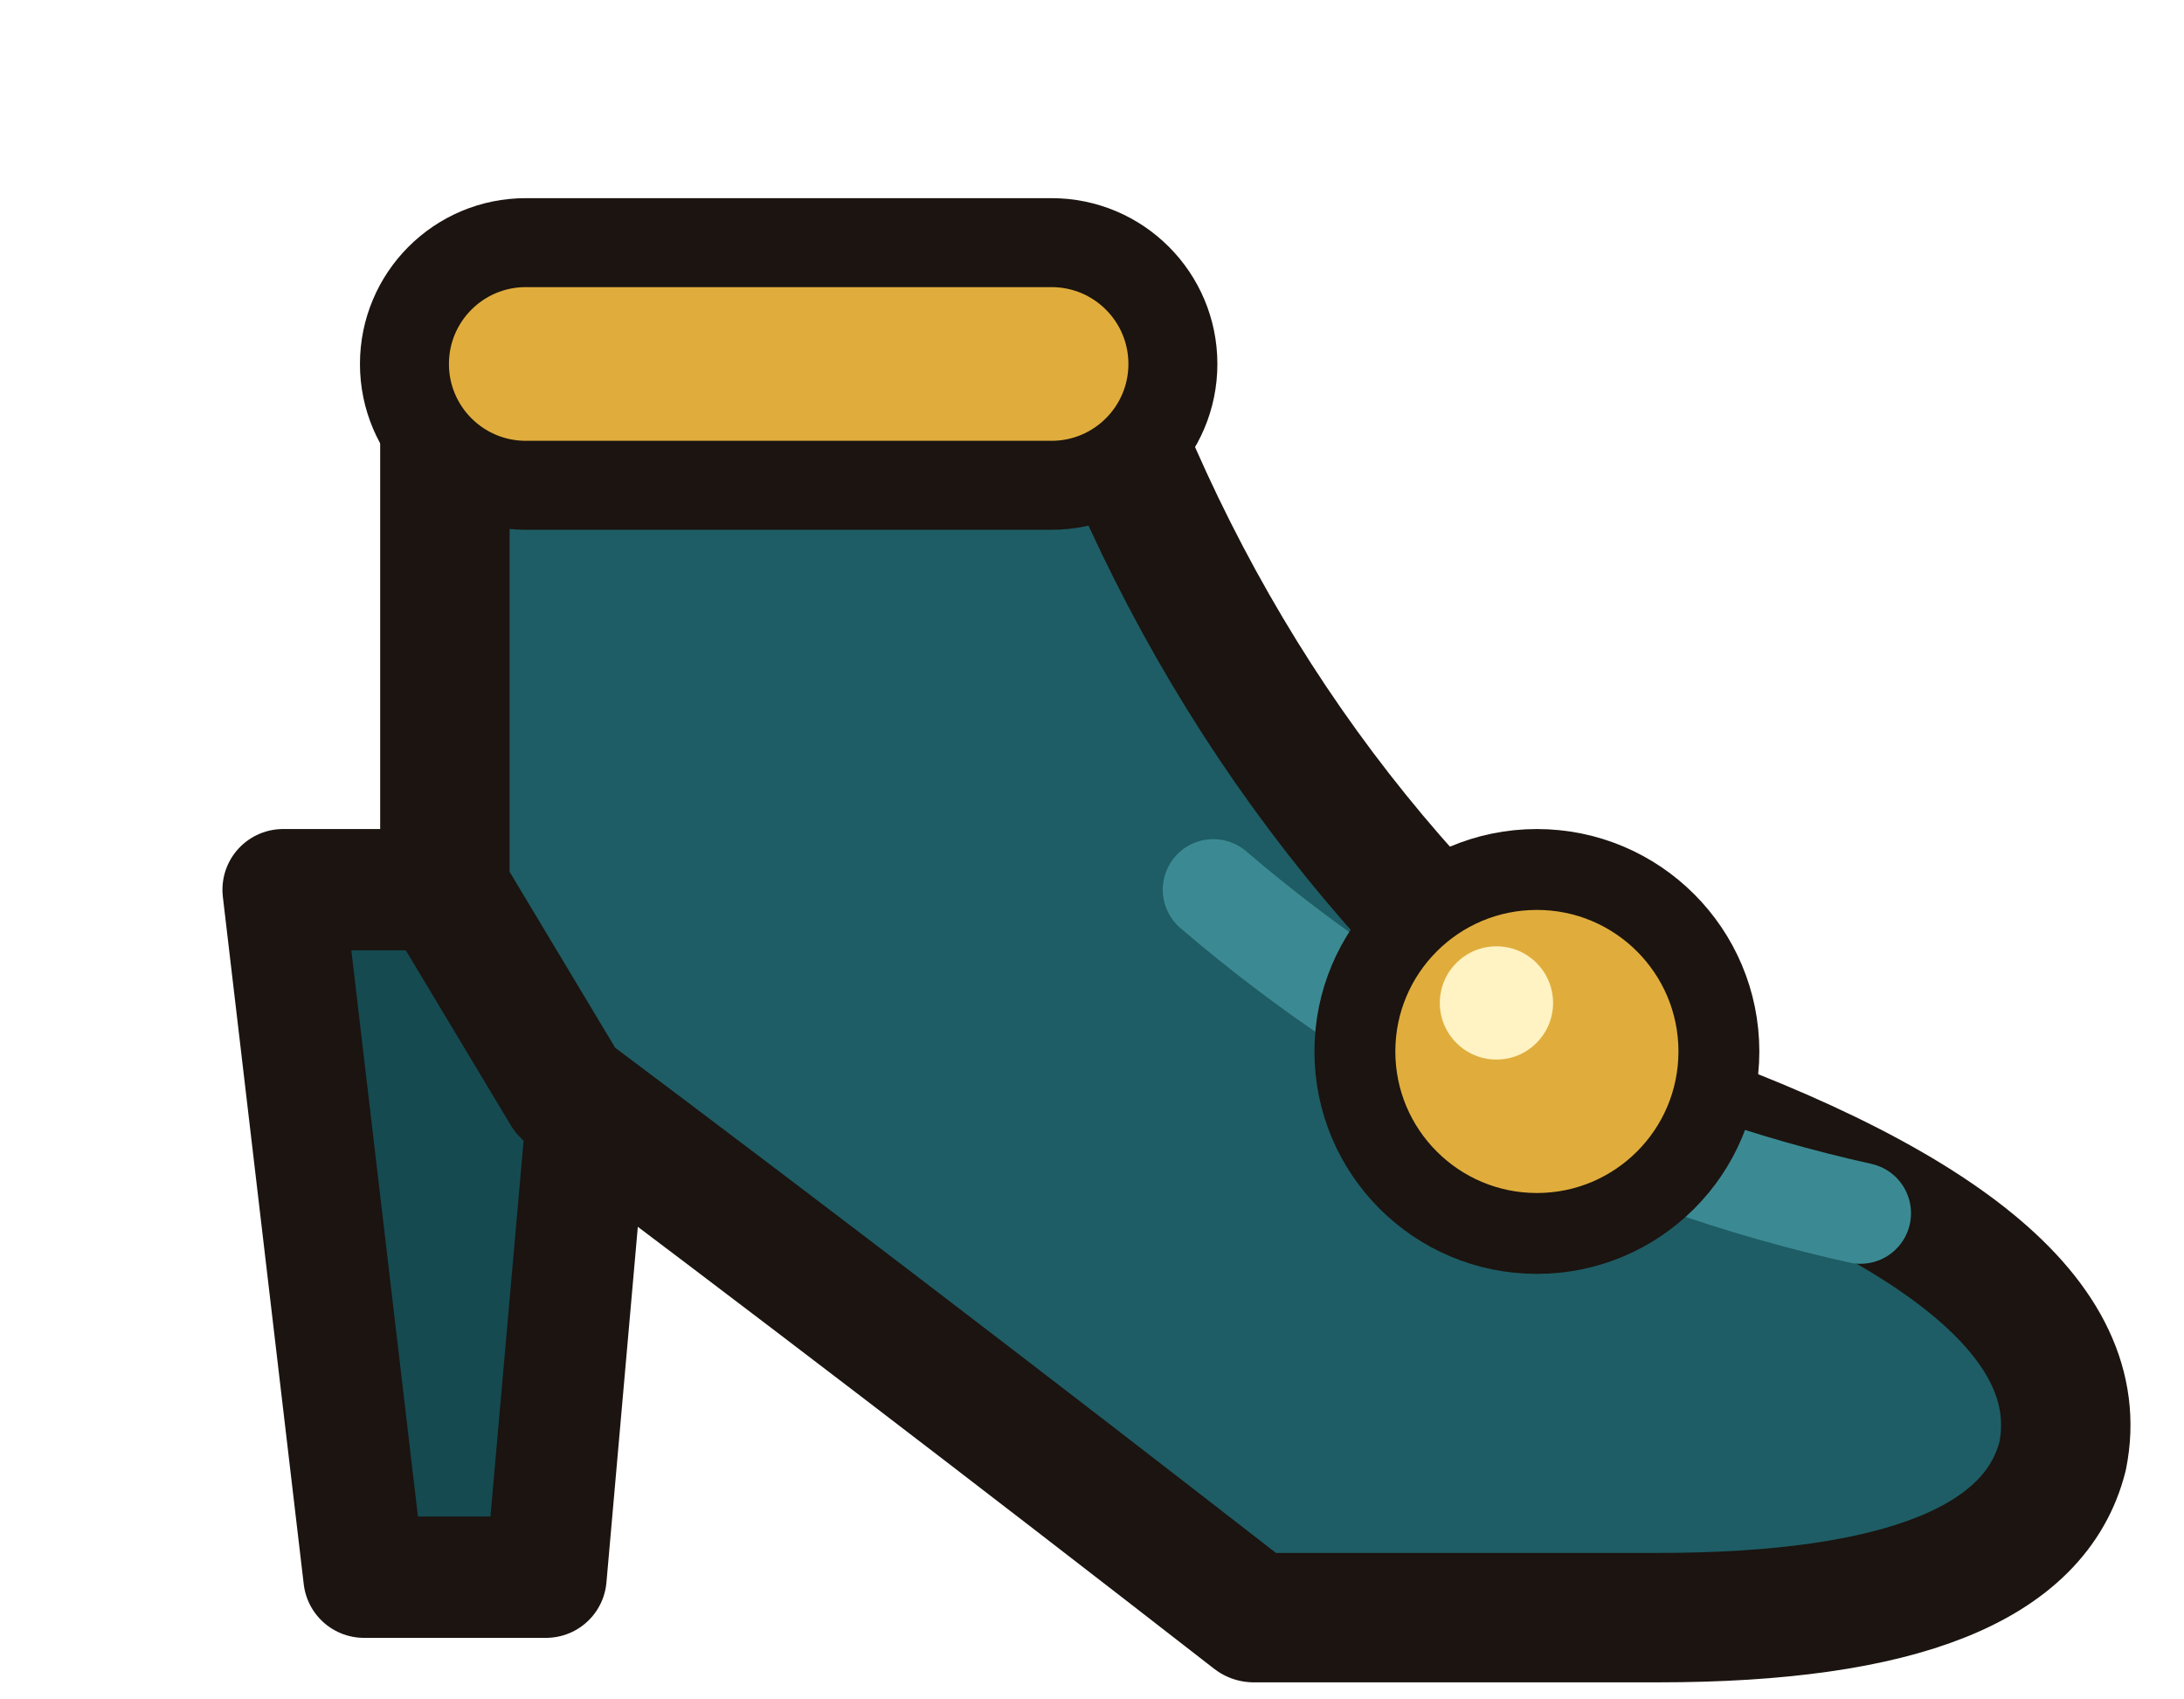
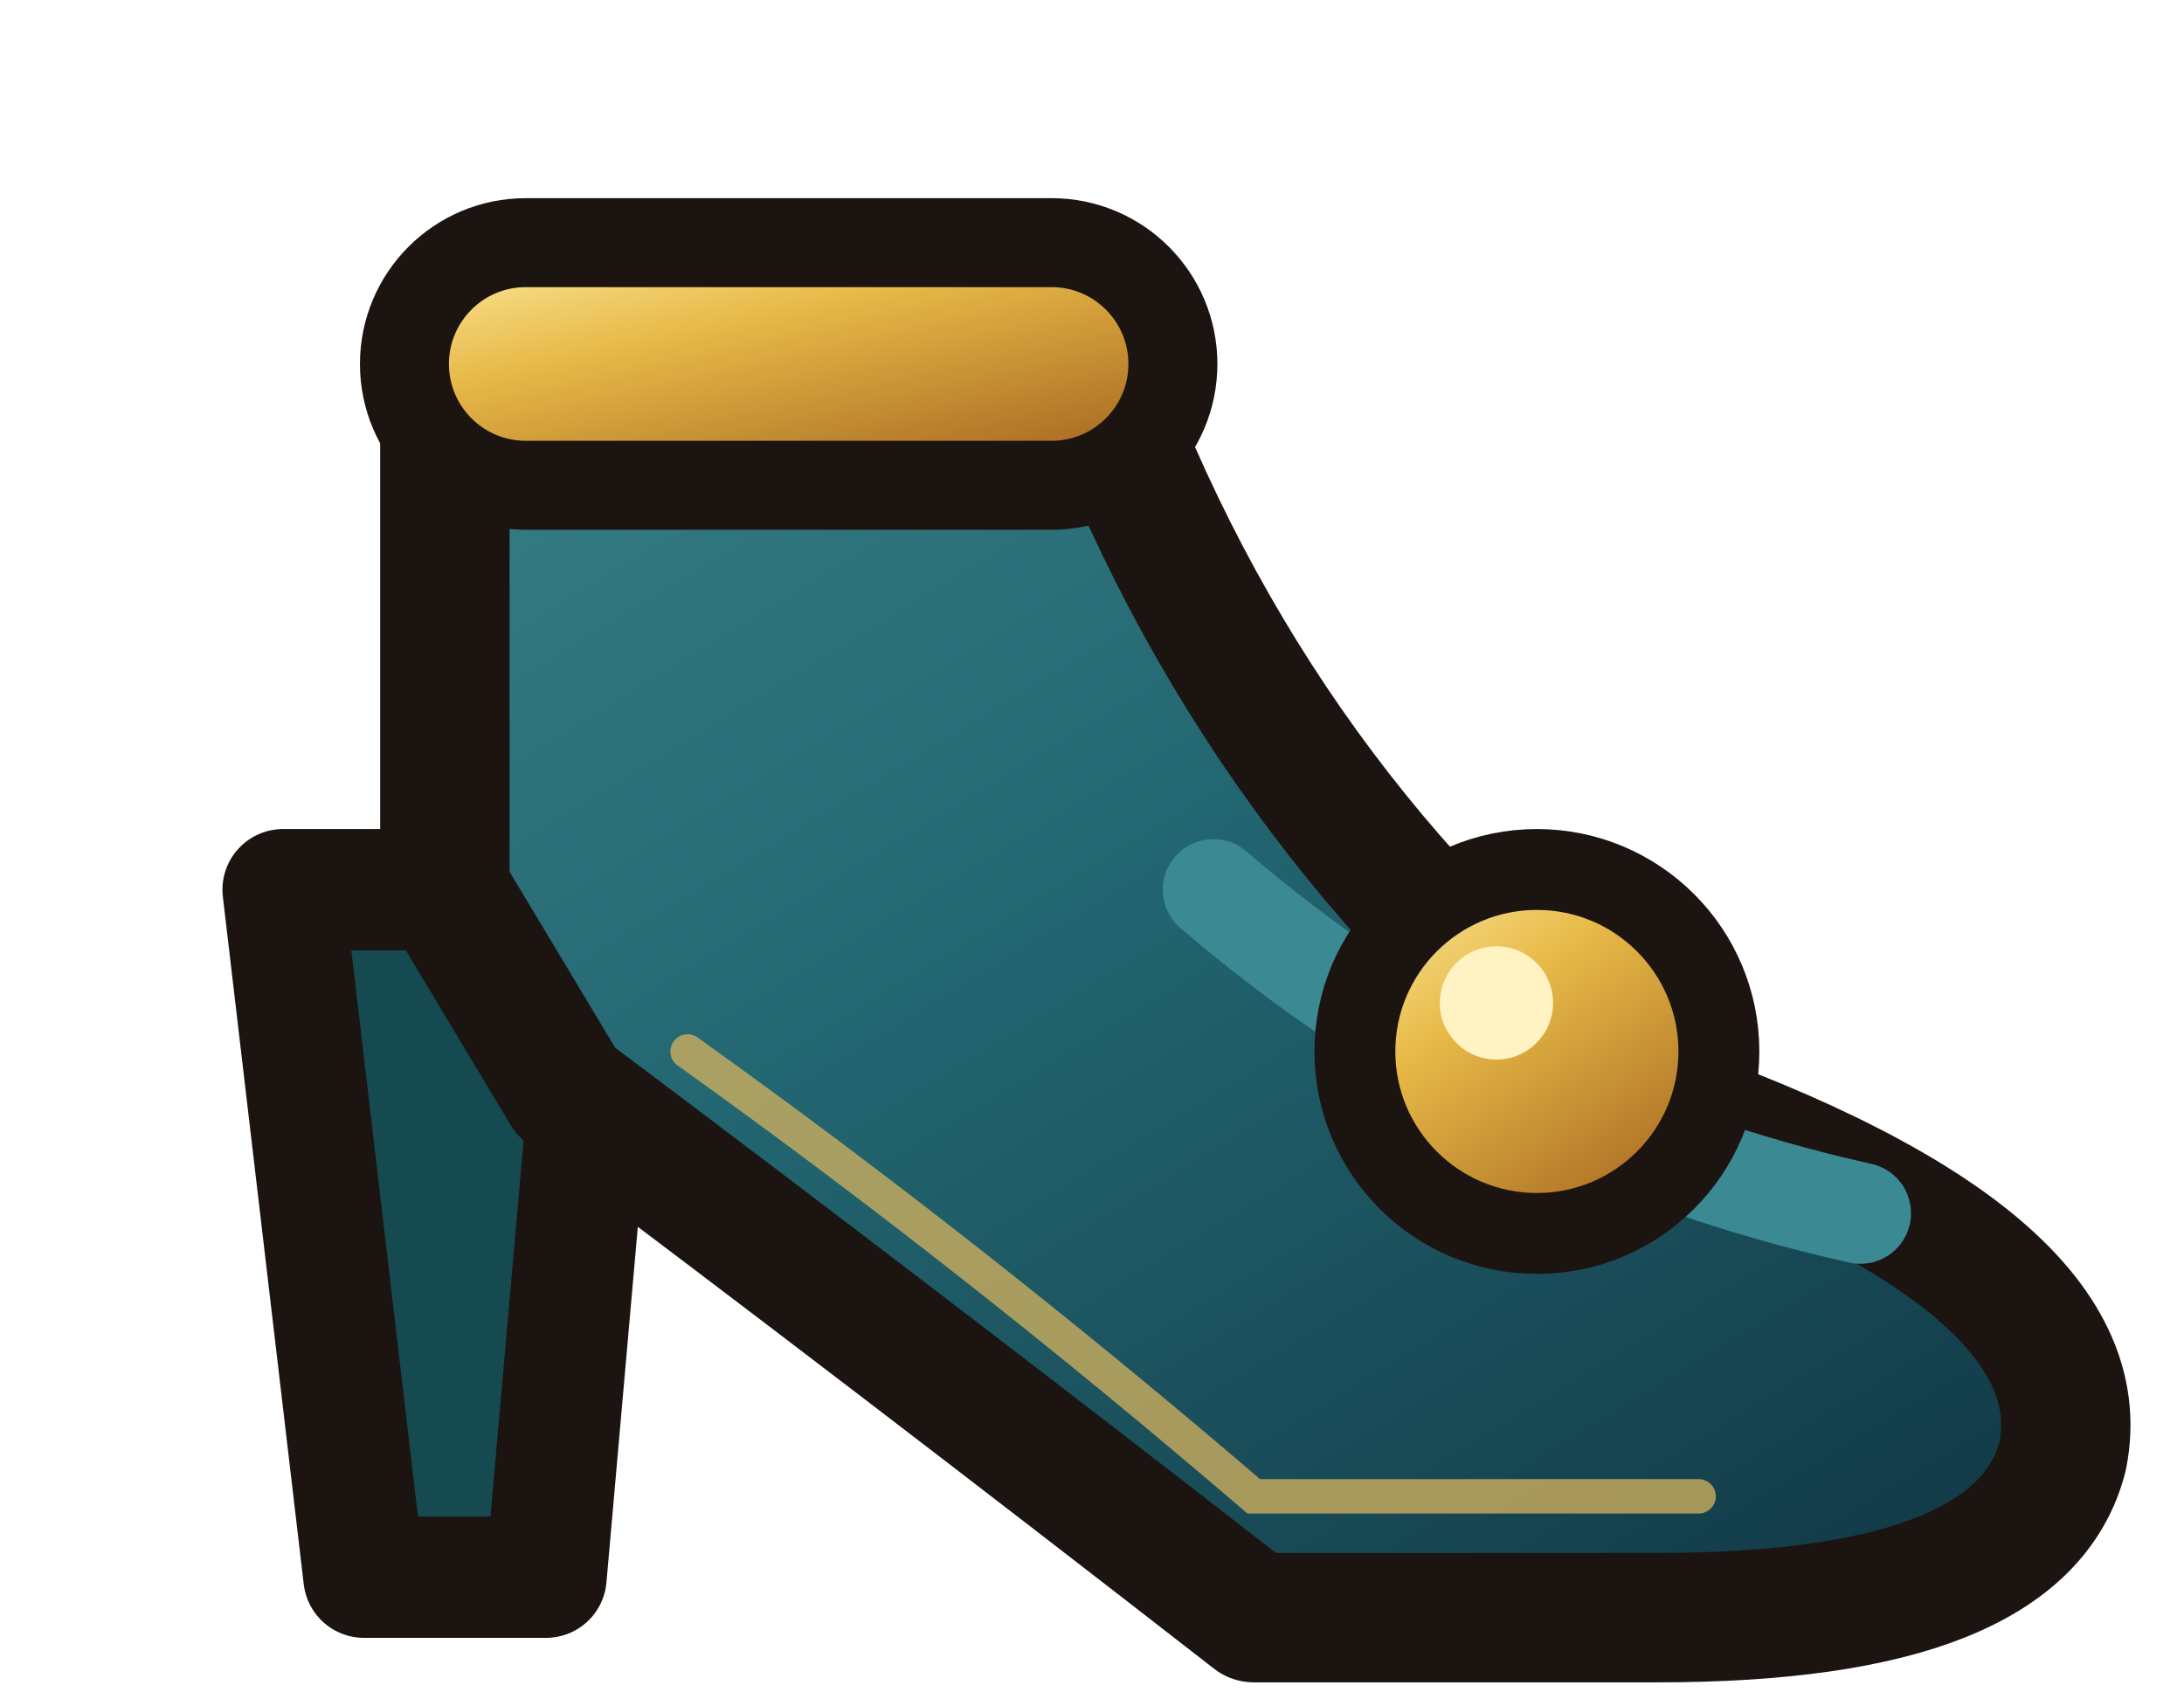
<svg xmlns="http://www.w3.org/2000/svg" width="54" height="42" viewBox="0 0 54 42">
+   <defs>
+     <linearGradient id="paint_gold" x1="0" y1="0" x2="0.7" y2="1">
+       <stop offset="0" stop-color="#fff0ab" />
+       <stop offset="0.42" stop-color="#e7b947" />
+       <stop offset="1" stop-color="#a96b23" />
+     </linearGradient>
+     <linearGradient id="paint_teal" x1="0" y1="0" x2="0.8" y2="1">
+       <stop offset="0" stop-color="#397f87" />
+       <stop offset="0.45" stop-color="#226671" />
+       <stop offset="1" stop-color="#133c49" />
+     </linearGradient>
+   </defs>
  <path d="M7 22 L15 22 L13.5 39 L9 39 Z" fill="#154a51" stroke="#1b1410" stroke-width="3" stroke-linejoin="round" />
-   <path d="M11 9 L27 9 Q31 20 40 27 Q52 31 51 36 Q50 40 41 40 L31 40 Q22 33 14 27 L11 22 Z" fill="#1e5d65" stroke="#1b1410" stroke-width="3.2" stroke-linejoin="round" />
+   <path d="M11 9 L27 9 Q31 20 40 27 Q52 31 51 36 Q50 40 41 40 L31 40 Q22 33 14 27 L11 22 Z" fill="url(#paint_teal)" stroke="#1b1410" stroke-width="3.2" stroke-linejoin="round" />
  <path d="M30 22 Q37 28 46 30" fill="none" stroke="#3b8a93" stroke-width="2.5" stroke-linecap="round" />
-   <circle cx="38" cy="26" r="4.5" fill="#e0ad3c" stroke="#1b1410" stroke-width="2" />
+   <circle cx="38" cy="26" r="4.5" fill="url(#paint_gold)" stroke="#1b1410" stroke-width="2" />
  <circle cx="37" cy="24.8" r="1.4" fill="#fff3c4" />
-   <rect x="10" y="6" width="19" height="6" rx="3" fill="#e0ad3c" stroke="#1b1410" stroke-width="2.2" />
+   <rect x="10" y="6" width="19" height="6" rx="3" fill="url(#paint_gold)" stroke="#1b1410" stroke-width="2.2" />
+   <path d="M17 26 Q24 31 31 37 L42 37" fill="none" stroke="#d7b35e" stroke-width="0.85" stroke-linecap="round" opacity="0.75" />
</svg>
